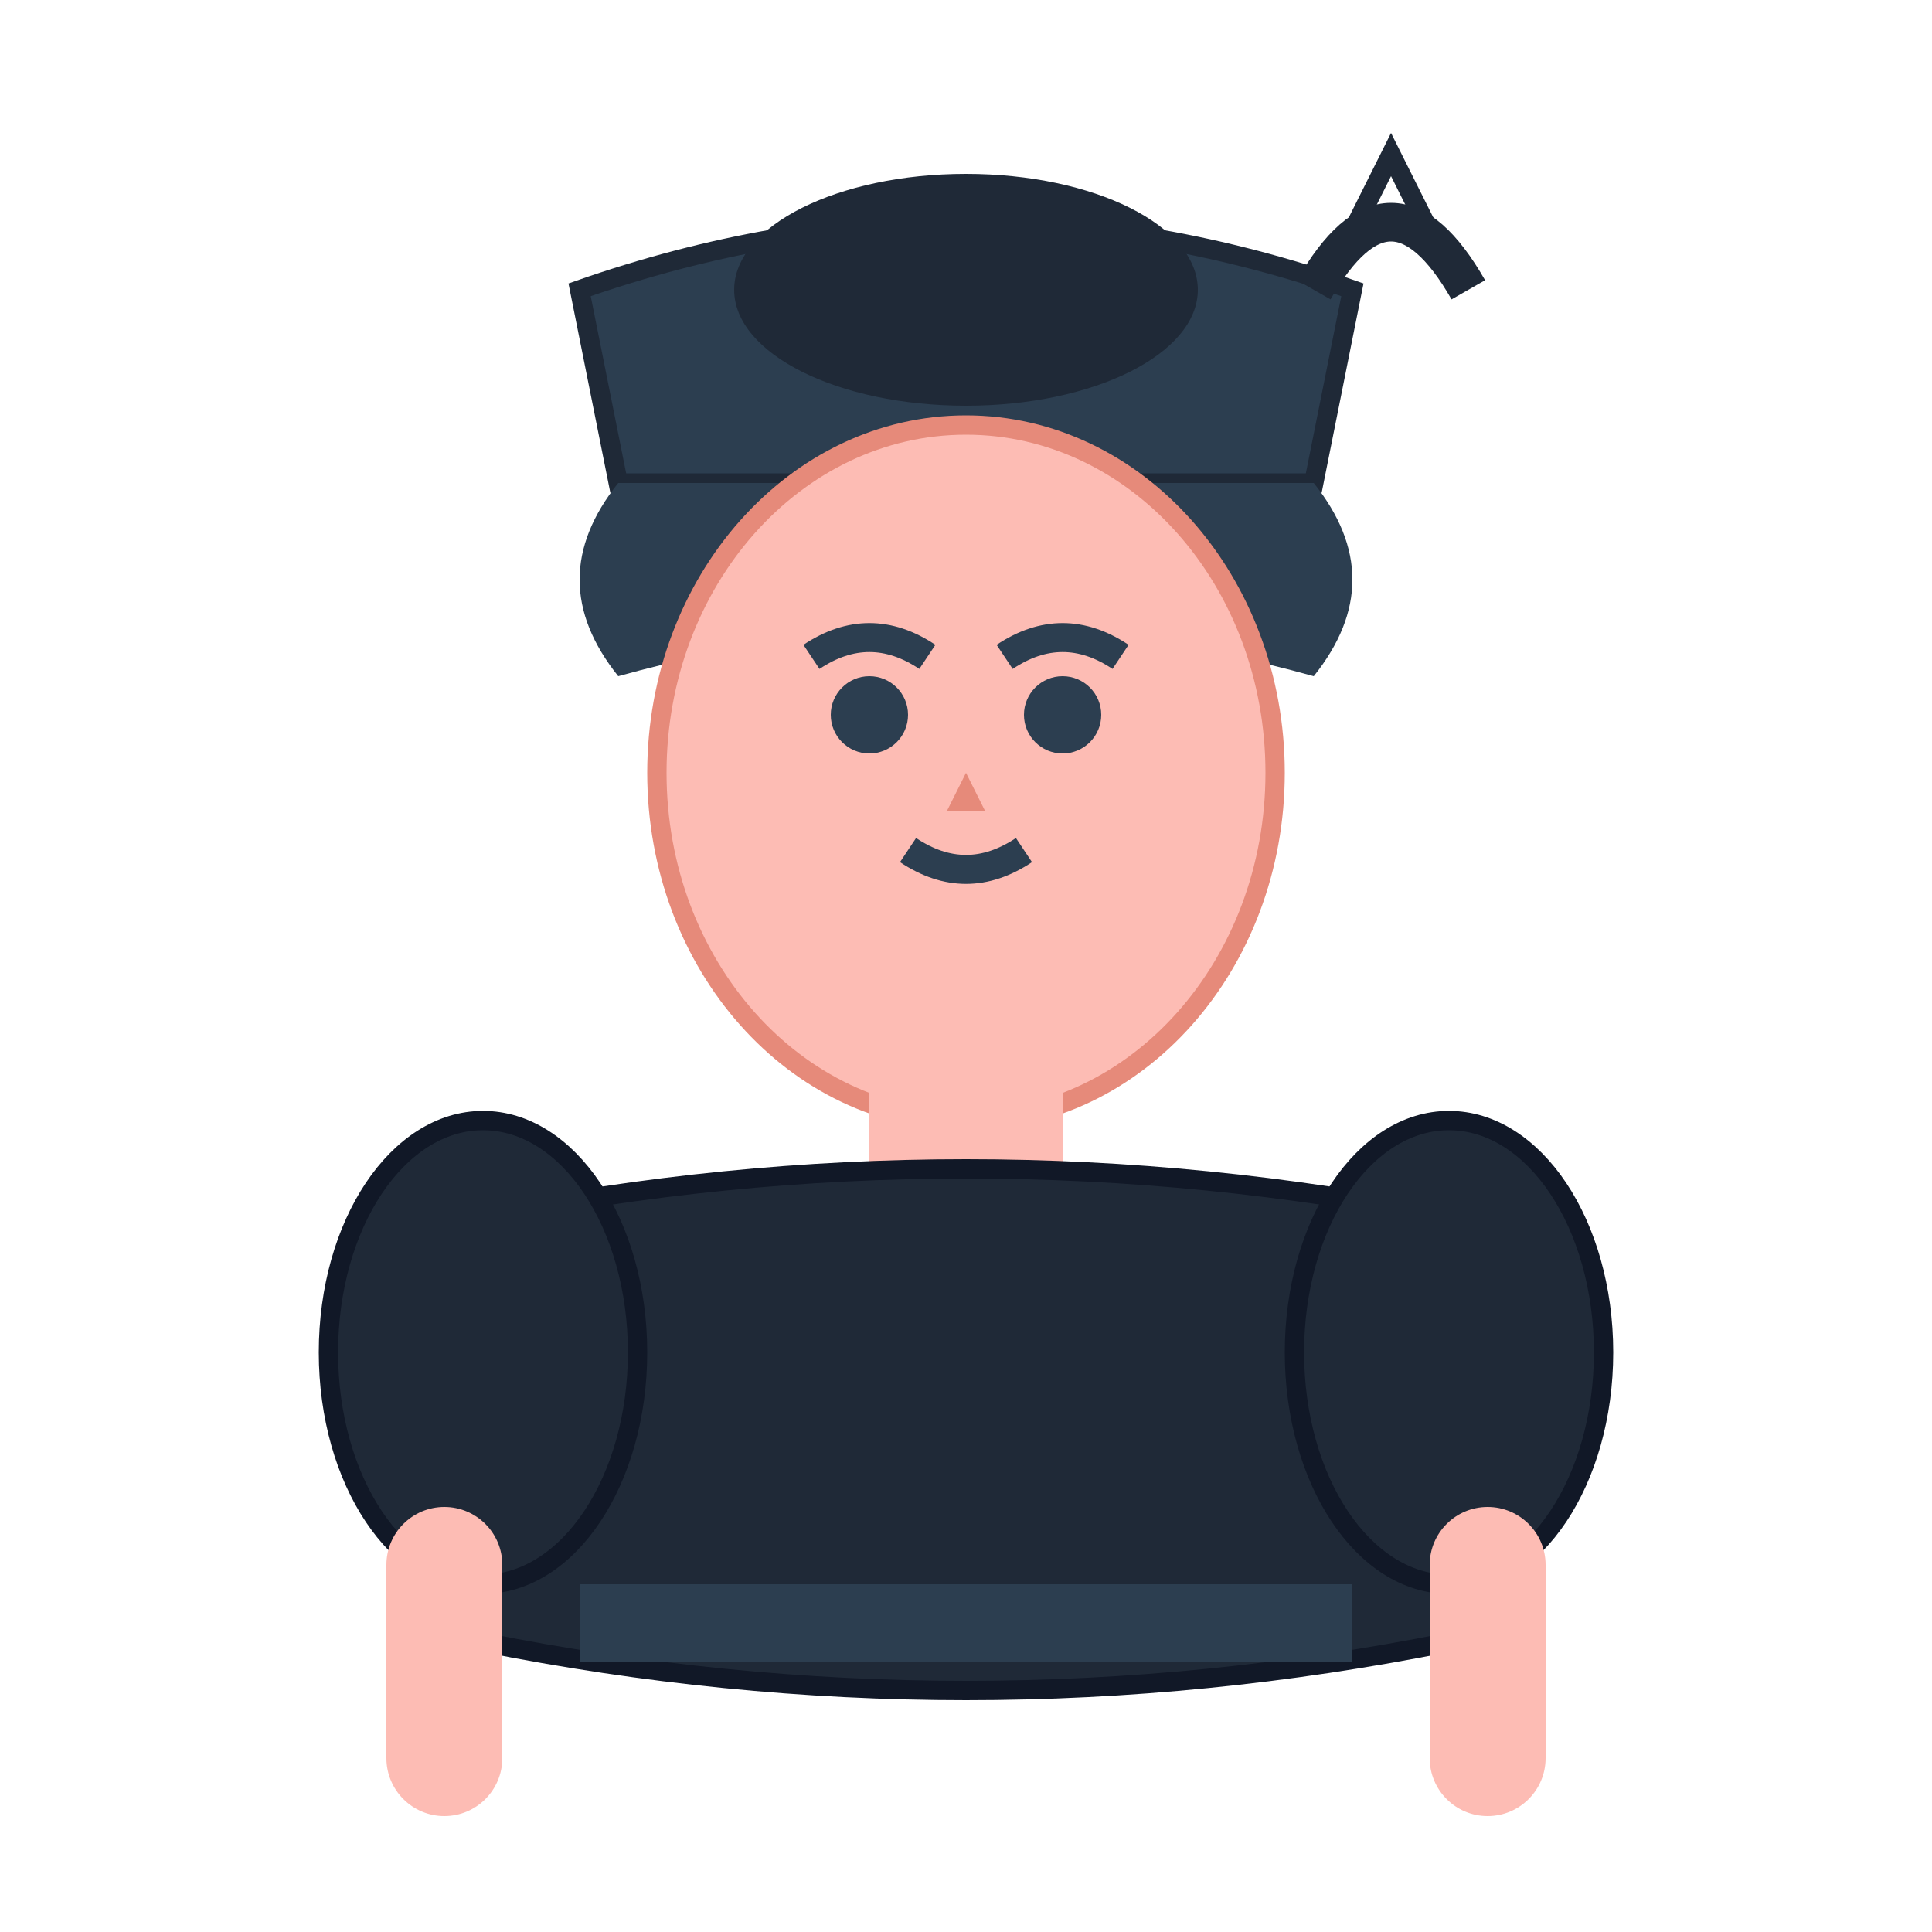
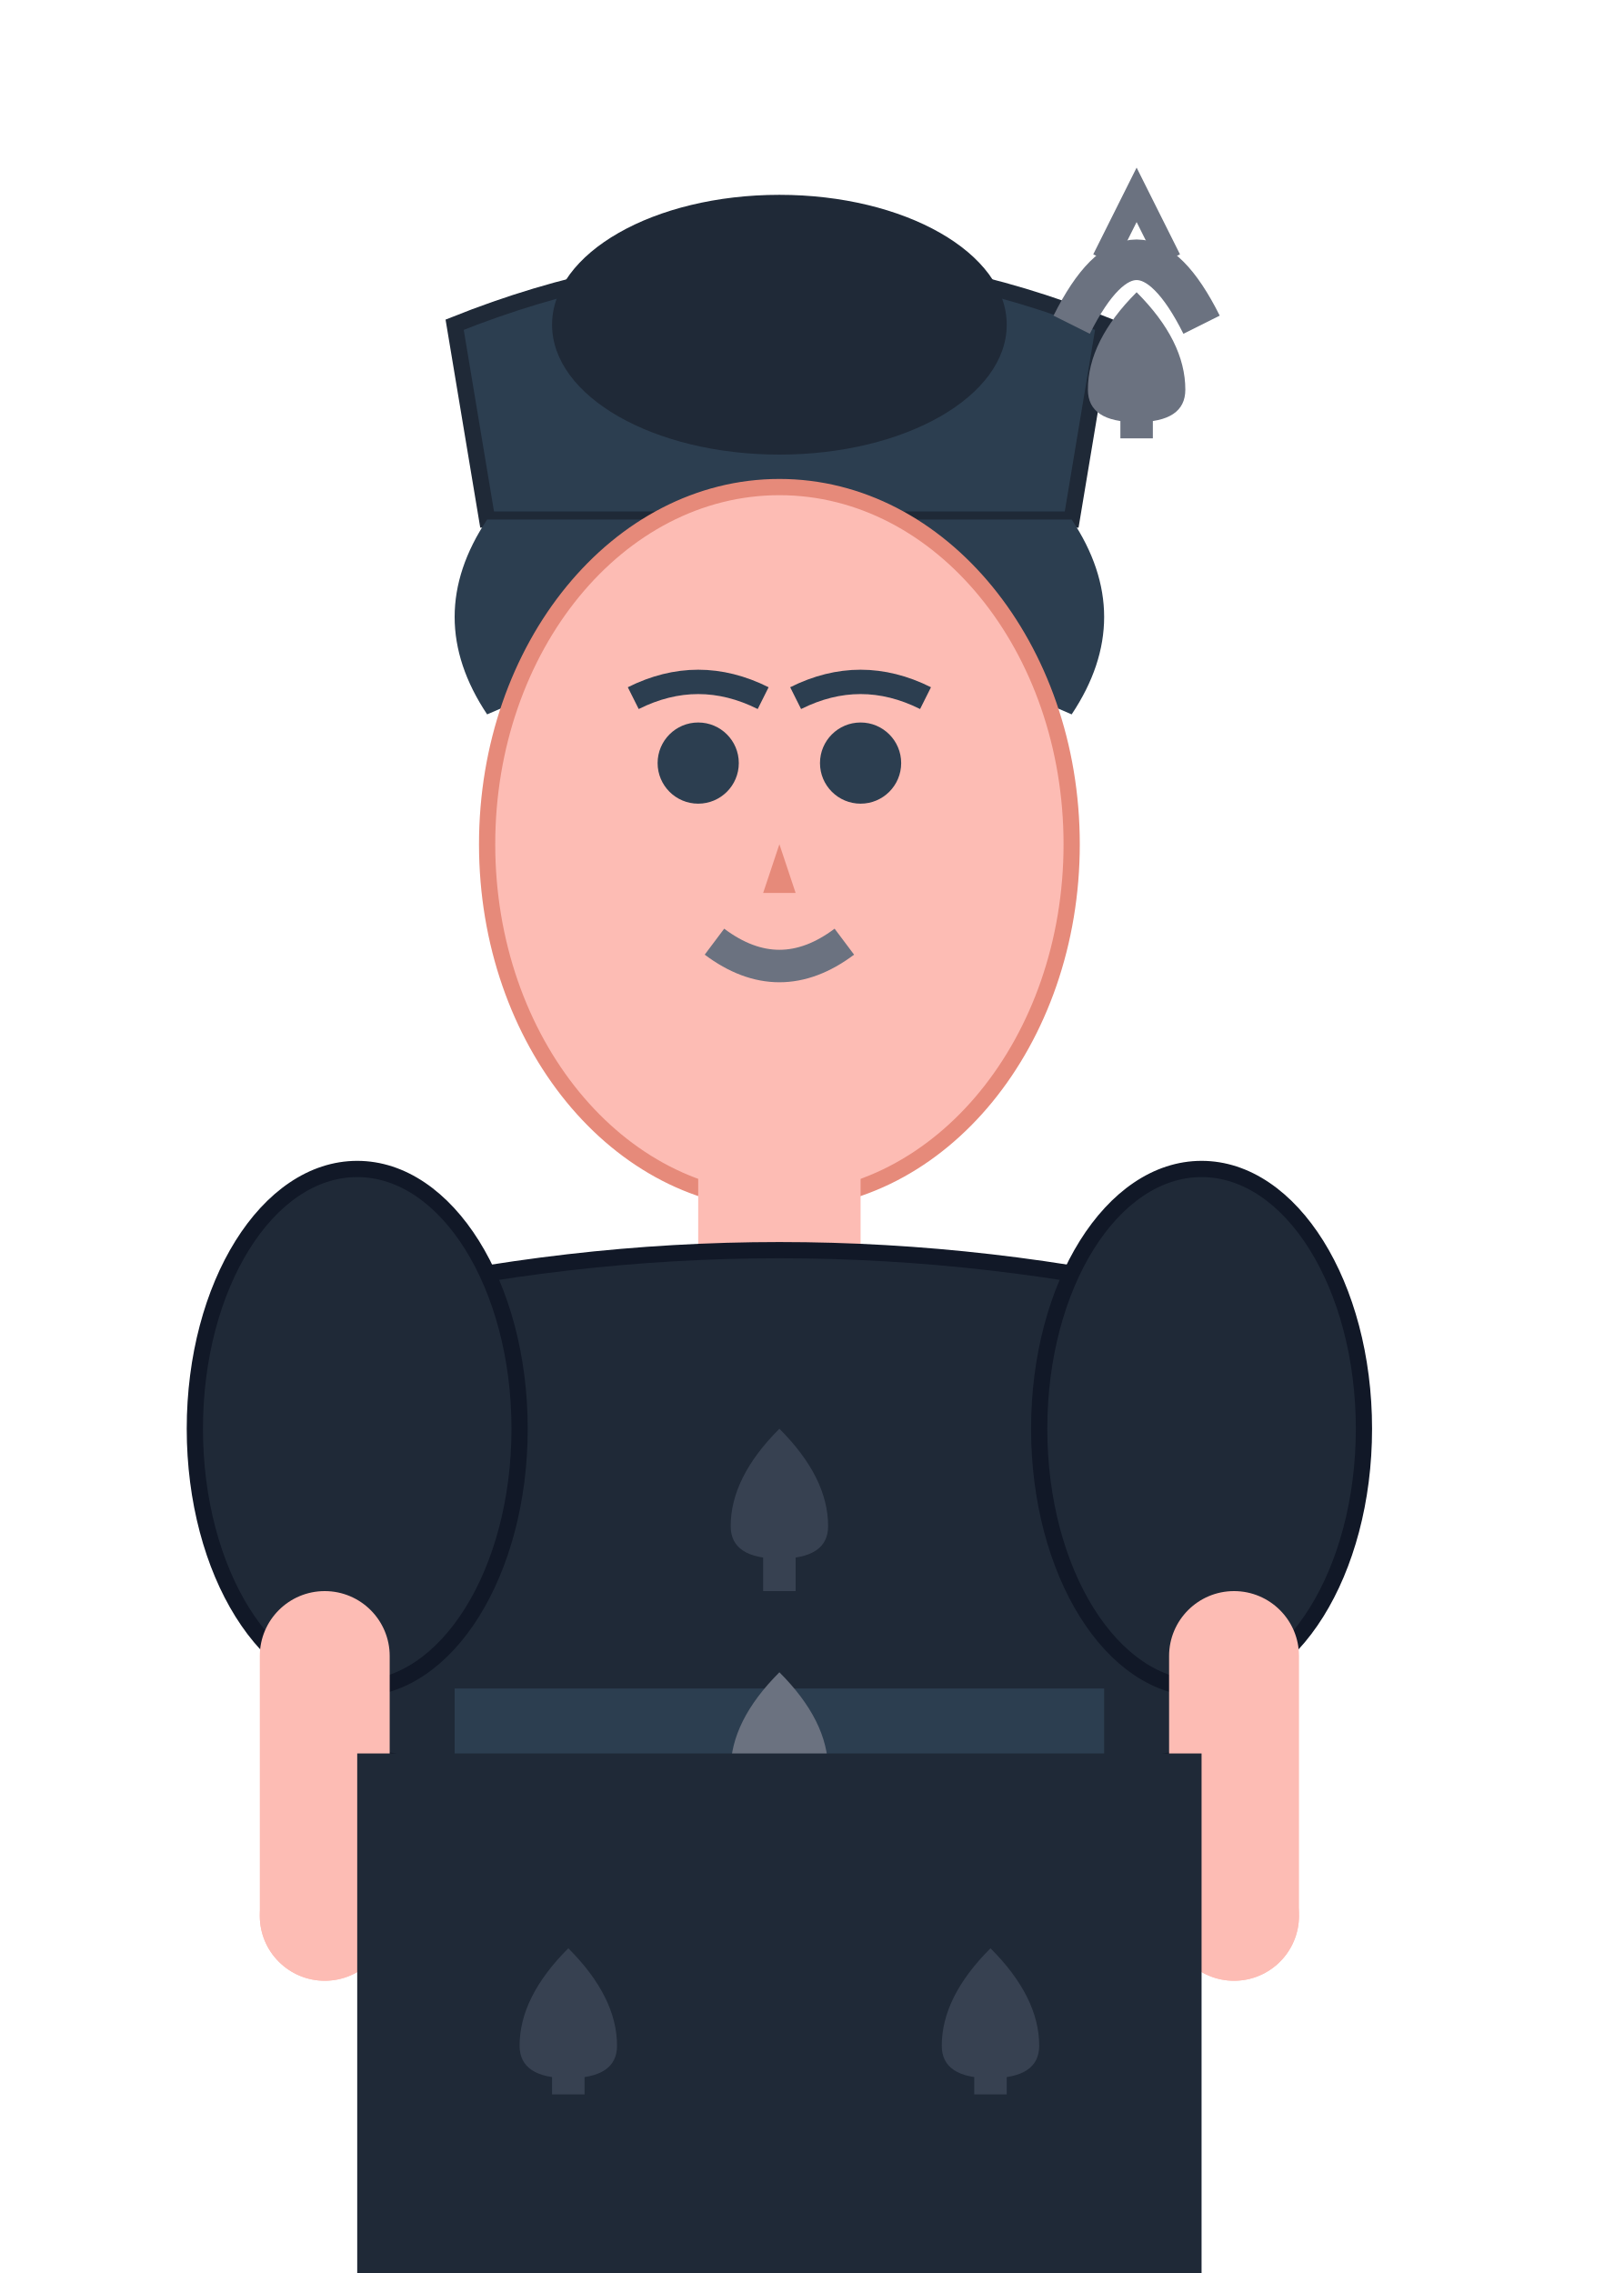
- <svg xmlns="http://www.w3.org/2000/svg" viewBox="0 0 100 100">
-   <path d="M30 15 Q50 8 70 15 L68 25 L32 25 Z" fill="#2C3E50" stroke="#1F2937" stroke-width="1" />
-   <ellipse cx="50" cy="15" rx="12" ry="6" fill="#1F2937" />
-   <path d="M68 15 Q72 8 76 15" stroke="#1F2937" stroke-width="2" fill="none" />
-   <path d="M70 12 L72 8 L74 12" stroke="#1F2937" stroke-width="1" fill="none" />
-   <path d="M32 25 Q28 30 32 35 Q50 30 68 35 Q72 30 68 25" fill="#2C3E50" />
-   <ellipse cx="50" cy="40" rx="16" ry="18" fill="#FDBCB4" stroke="#E68A7A" stroke-width="1" />
-   <circle cx="45" cy="37" r="2" fill="#2C3E50" />
-   <circle cx="55" cy="37" r="2" fill="#2C3E50" />
-   <path d="M42 34 Q45 32 48 34" stroke="#2C3E50" stroke-width="1.5" fill="none" />
-   <path d="M52 34 Q55 32 58 34" stroke="#2C3E50" stroke-width="1.5" fill="none" />
-   <path d="M50 40 L49 42 L51 42 Z" fill="#E68A7A" />
-   <path d="M47 44 Q50 46 53 44" stroke="#2C3E50" stroke-width="1.5" fill="none" />
-   <rect x="45" y="55" width="10" height="8" fill="#FDBCB4" />
-   <path d="M25 63 Q50 58 75 63 L75 85 Q50 90 25 85 Z" fill="#1F2937" stroke="#111827" stroke-width="1" />
-   <ellipse cx="25" cy="70" rx="8" ry="12" fill="#1F2937" stroke="#111827" stroke-width="1" />
-   <ellipse cx="75" cy="70" rx="8" ry="12" fill="#1F2937" stroke="#111827" stroke-width="1" />
-   <rect x="20" y="78" width="6" height="16" fill="#FDBCB4" rx="3" />
-   <rect x="74" y="78" width="6" height="16" fill="#FDBCB4" rx="3" />
-   <rect x="30" y="82" width="40" height="4" fill="#2C3E50" />
-   <path d="M50 70 Q47 73 47 76 Q47 78 50 78 Q53 78 53 76 Q53 73 50 70 Z" fill="#1F2937" />
-   <rect x="49" y="76" width="2" height="4" fill="#1F2937" />
+ <svg xmlns="http://www.w3.org/2000/svg" viewBox="0 0 100 140">
+   <path d="M28 20 Q48 12 68 20 L66 32 L30 32 Z" fill="#2C3E50" stroke="#1F2937" stroke-width="1" />
+   <ellipse cx="48" cy="20" rx="14" ry="8" fill="#1F2937" />
+   <path d="M66 20 Q70 12 74 20" stroke="#6B7280" stroke-width="2.5" fill="none" />
+   <path d="M68 16 L70 12 L72 16" stroke="#6B7280" stroke-width="1.5" fill="none" />
+   <path d="M70 18 Q67 21 67 24 Q67 26 70 26 Q73 26 73 24 Q73 21 70 18 Z" fill="#6B7280" />
+   <rect x="69" y="24" width="2" height="3" fill="#6B7280" />
+   <path d="M30 32 Q26 38 30 44 Q48 36 66 44 Q70 38 66 32" fill="#2C3E50" />
+   <ellipse cx="48" cy="52" rx="18" ry="22" fill="#FDBCB4" stroke="#E68A7A" stroke-width="1" />
+   <circle cx="43" cy="47" r="2.5" fill="#2C3E50" />
+   <circle cx="53" cy="47" r="2.5" fill="#2C3E50" />
+   <path d="M39 43 Q43 41 47 43" stroke="#2C3E50" stroke-width="1.5" fill="none" />
+   <path d="M49 43 Q53 41 57 43" stroke="#2C3E50" stroke-width="1.5" fill="none" />
+   <path d="M48 52 L47 55 L49 55 Z" fill="#E68A7A" />
+   <path d="M44 58 Q48 61 52 58" stroke="#6B7280" stroke-width="2" fill="none" />
+   <rect x="43" y="70" width="10" height="10" fill="#FDBCB4" />
+   <path d="M22 80 Q48 74 74 80 L74 108 Q48 114 22 108 Z" fill="#1F2937" stroke="#111827" stroke-width="1" />
+   <path d="M48 88 Q45 91 45 94 Q45 96 48 96 Q51 96 51 94 Q51 91 48 88 Z" fill="#374151" />
+   <rect x="47" y="94" width="2" height="4" fill="#374151" />
+   <ellipse cx="22" cy="88" rx="10" ry="16" fill="#1F2937" stroke="#111827" stroke-width="1" />
+   <ellipse cx="74" cy="88" rx="10" ry="16" fill="#1F2937" stroke="#111827" stroke-width="1" />
+   <rect x="16" y="98" width="8" height="24" fill="#FDBCB4" rx="4" />
+   <rect x="72" y="98" width="8" height="24" fill="#FDBCB4" rx="4" />
+   <circle cx="20" cy="118" r="4" fill="#FDBCB4" />
+   <circle cx="76" cy="118" r="4" fill="#FDBCB4" />
+   <rect x="28" y="104" width="40" height="5" fill="#2C3E50" />
+   <path d="M48 103 Q45 106 45 109 Q45 111 48 111 Q51 111 51 109 Q51 106 48 103 Z" fill="#6B7280" />
+   <rect x="47" y="109" width="2" height="3" fill="#6B7280" />
+   <rect x="22" y="108" width="52" height="32" fill="#1F2937" />
+   <path d="M35 120 Q32 123 32 126 Q32 128 35 128 Q38 128 38 126 Q38 123 35 120 Z" fill="#374151" />
+   <rect x="34" y="126" width="2" height="3" fill="#374151" />
+   <path d="M61 120 Q58 123 58 126 Q58 128 61 128 Q64 128 64 126 Q64 123 61 120 Z" fill="#374151" />
+   <rect x="60" y="126" width="2" height="3" fill="#374151" />
</svg>
